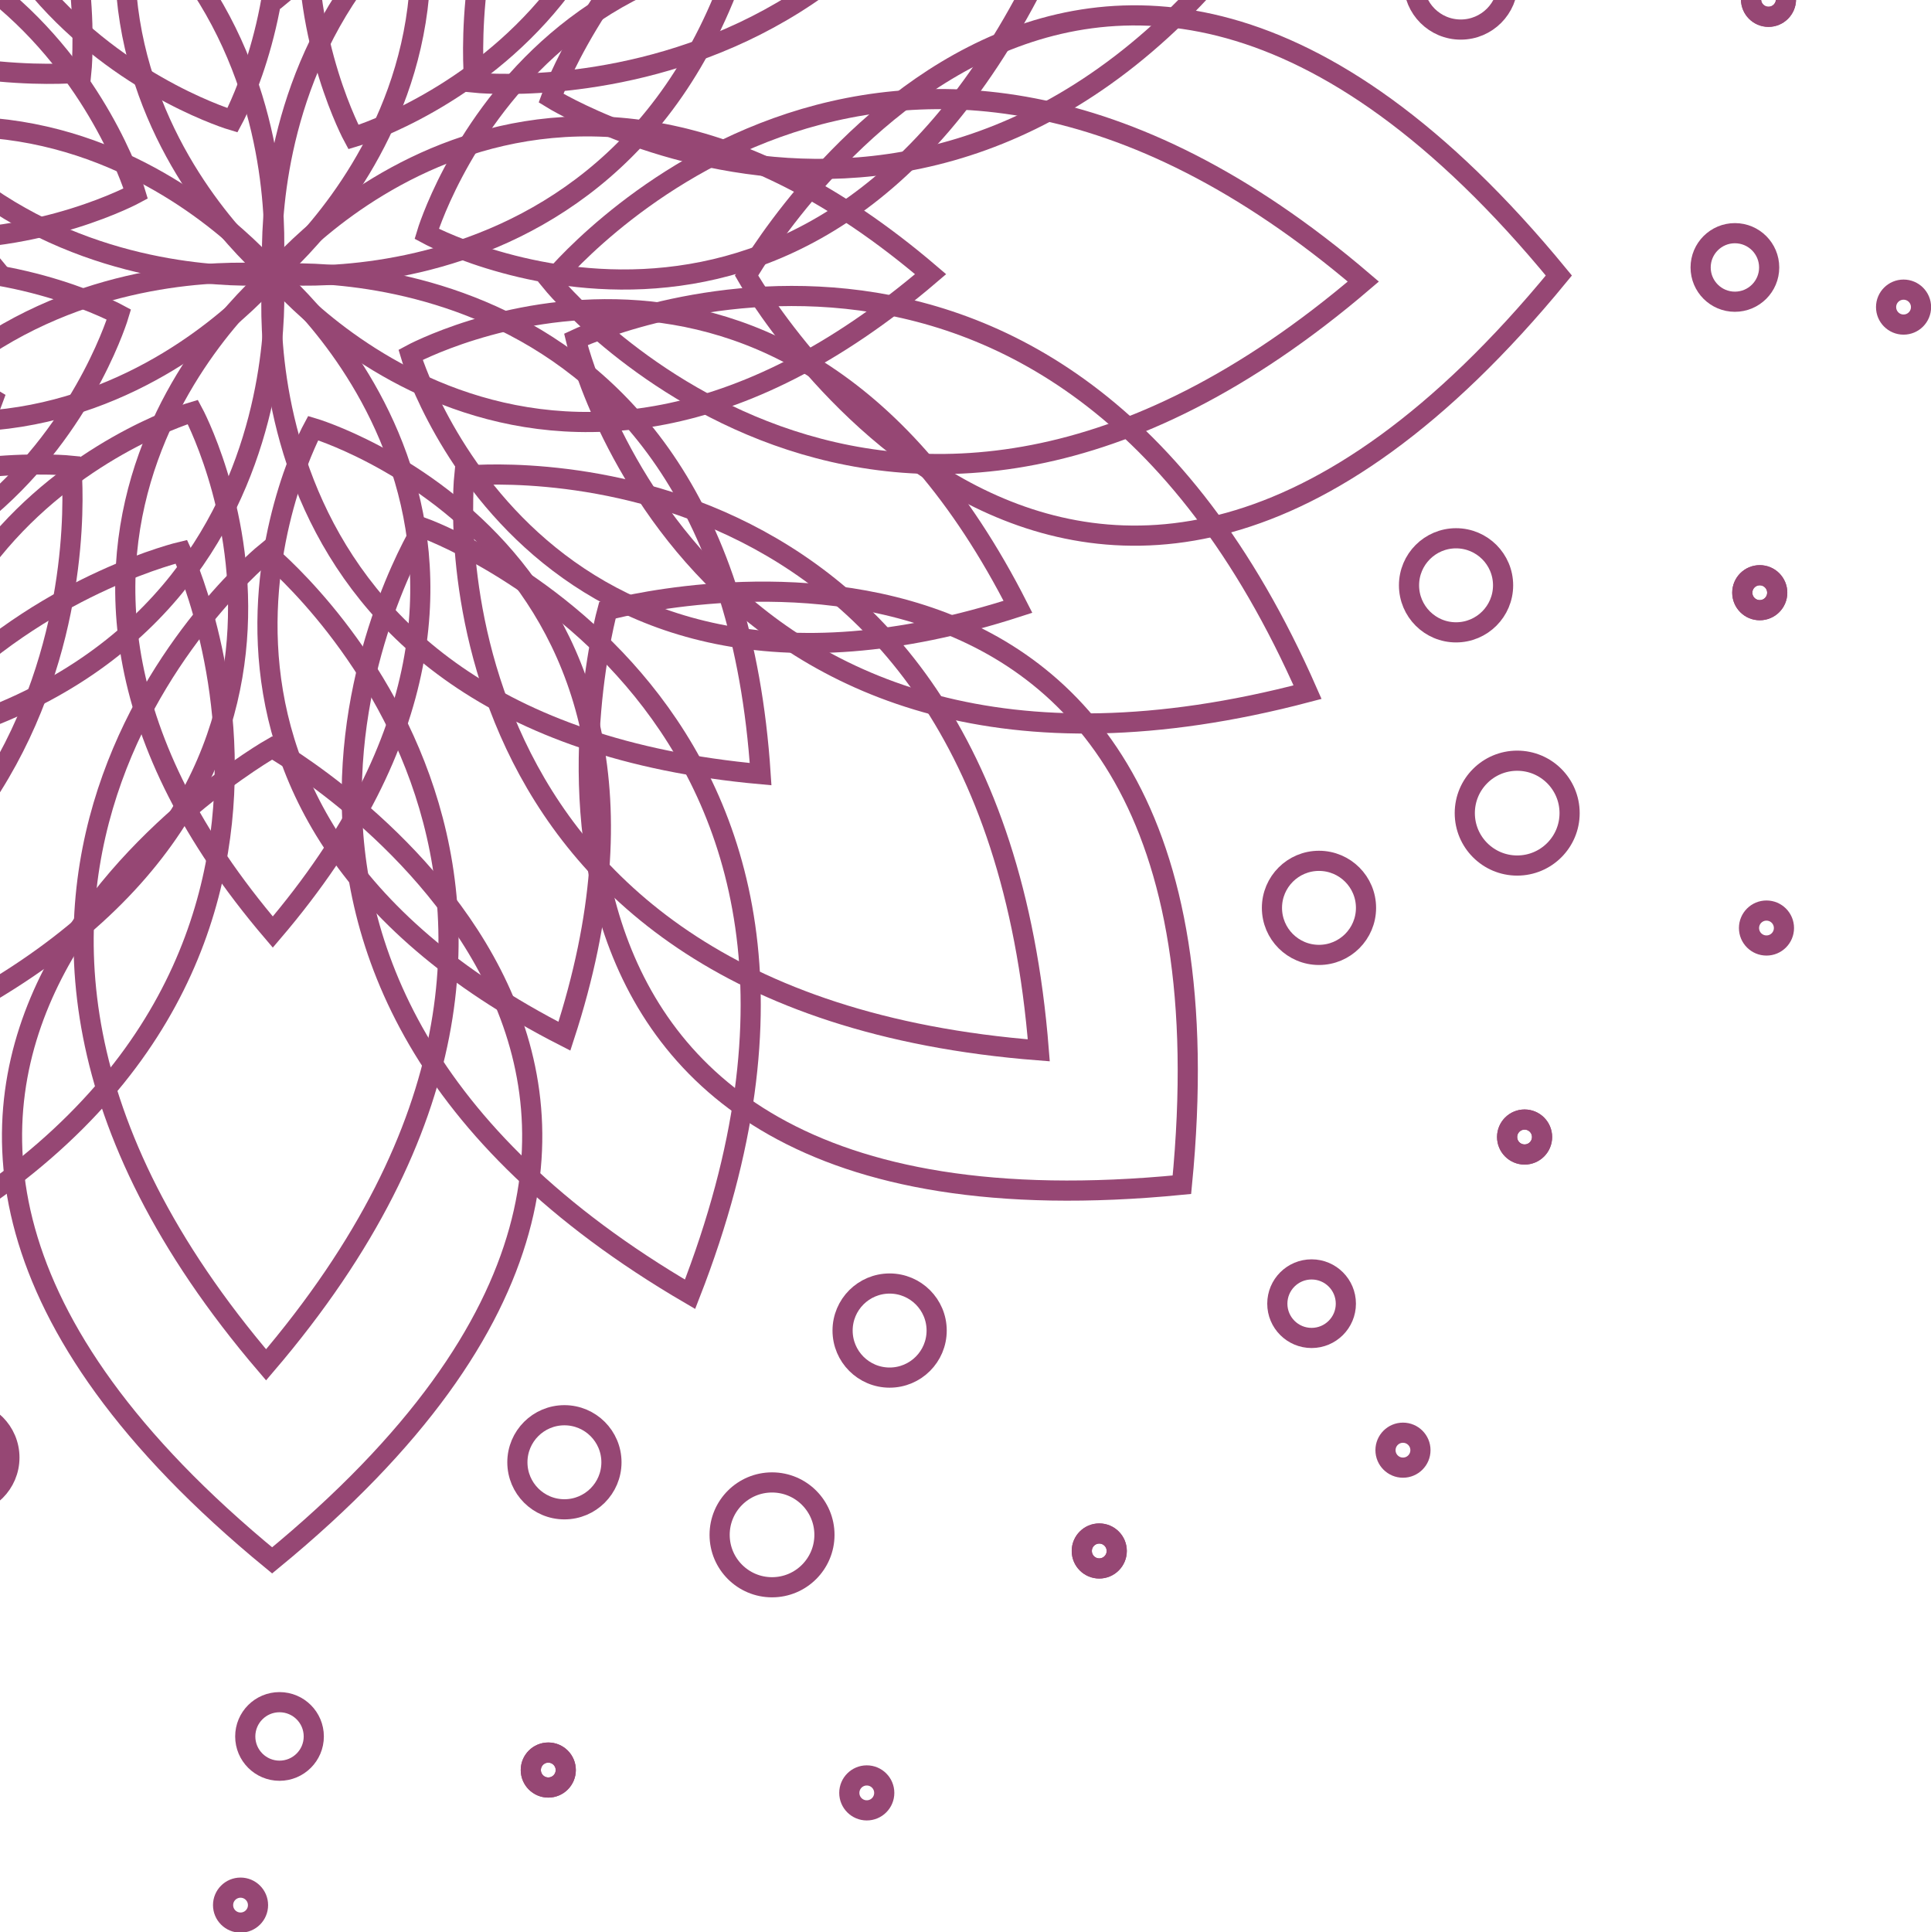
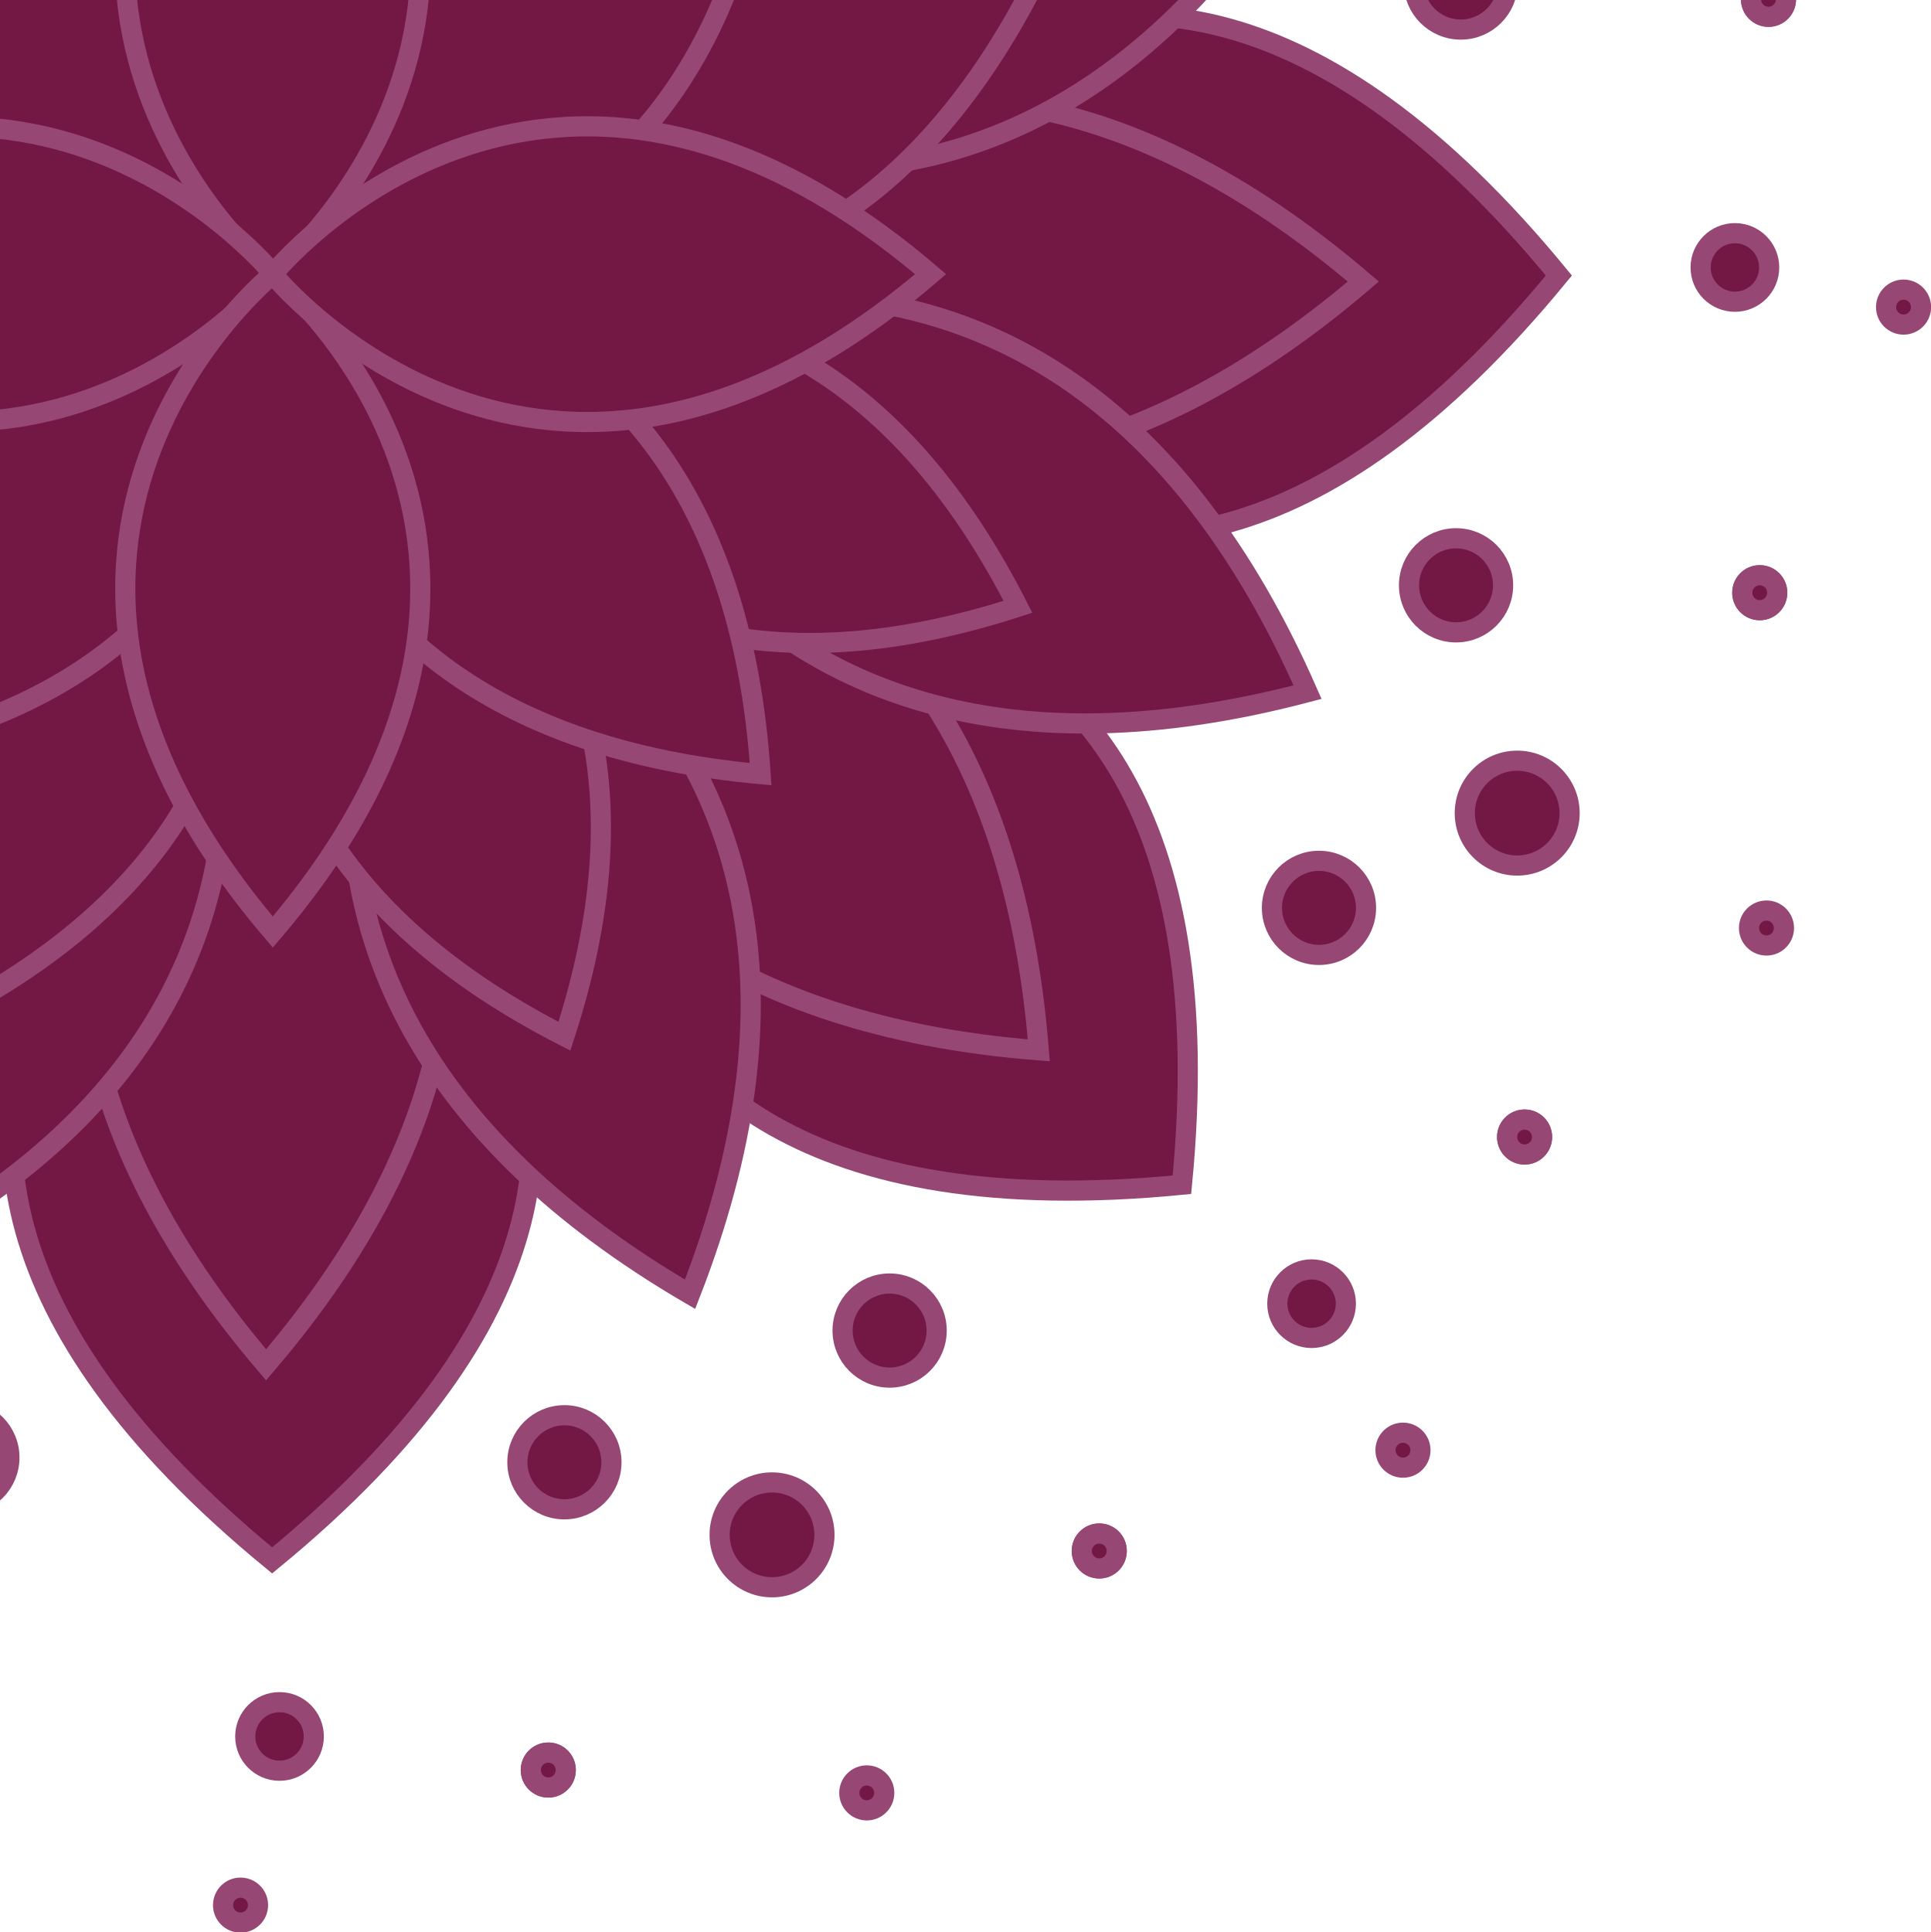
<svg xmlns="http://www.w3.org/2000/svg" version="1.1" id="Layer_1" x="0px" y="0px" viewBox="0 0 287.3 287.5" style="enable-background:new 0 0 287.3 287.5;" xml:space="preserve">
  <style type="text/css">
- 	.st0{fill:none;stroke:#964774;stroke-width:3;stroke-miterlimit:10;}
- </style>
+ 	.st0{fill:#731745;stroke:#964774;stroke-width:3;stroke-miterlimit:10;}
+ 	</style>
  <g id="Layer_2_1_">
    <g id="BG">
      <path class="st0" d="M40.5,232.2c87.1-71.5,0-120.9,0-120.9S-46.6,160.7,40.5,232.2z" />
      <path class="st0" d="M175.9,176.3c11-112.1-85.5-85.5-85.5-85.5S63.7,187.3,175.9,176.3z" />
      <path class="st0" d="M232,41c-71.5-87.1-120.9,0-120.9,0S160.5,128.1,232,41z" />
      <path class="st0" d="M41.7-121.5c-61.1,71.5,0,120.9,0,120.9S102.8-50,41.7-121.5z" />
      <path class="st0" d="M-73.4-74.7c7.4,93.8,85.5,85.5,85.5,85.5S20.4-67.3-73.4-74.7z" />
      <path class="st0" d="M-121.7,39.8c71.5,61.1,120.9,0,120.9,0S-50.2-21.3-121.7,39.8z" />
      <path class="st0" d="M-74.9,154.8c93.8-7.4,85.5-85.5,85.5-85.5S-67.5,61.1-74.9,154.8z" />
      <path class="st0" d="M39.6,203.1c61.1-71.5,0-120.9,0-120.9S-21.5,131.6,39.6,203.1z" />
      <path class="st0" d="M154.6,156.3c-7.4-93.8-85.5-85.5-85.5-85.5S60.9,149,154.6,156.3z" />
      <path class="st0" d="M202.9,41.9c-71.5-61.1-120.9,0-120.9,0S131.4,103,202.9,41.9z" />
      <path class="st0" d="M156.1-73.2c-93.8,7.4-85.5,85.5-85.5,85.5S148.8,20.6,156.1-73.2z" />
      <path class="st0" d="M-115.2,99.2C-27.5,133.4-1,59.4-1,59.4S-67.8,17.9-115.2,99.2z" />
      <path class="st0" d="M-25.6,191C60.6,153.2,27,82.1,27,82.1S-49.5,100.1-25.6,191z" />
      <path class="st0" d="M102.7,192.6C136.9,105,62.9,78.5,62.9,78.5S21.5,145.2,102.7,192.6z" />
      <path class="st0" d="M194.6,103C156.8,16.9,85.7,50.5,85.7,50.5S103.6,127,194.6,103z" />
      <path class="st0" d="M196.2-25.3C108.5-59.4,82,14.6,82,14.6S148.8,56,196.2-25.3z" />
      <path class="st0" d="M-2.8-72.5C-26.4-0.2,34.6,17.9,34.6,17.9S65-37.9-2.8-72.5z" />
      <path class="st0" d="M-70.2-8.7c34.5,67.9,90.4,37.5,90.4,37.5S2.2-32.1-70.2-8.7z" />
      <path class="st0" d="M-72.7,84.2c72.4,23.6,90.4-37.4,90.4-37.4S-38.1,16.4-72.7,84.2z" />
      <path class="st0" d="M-8.9,151.7C59,117.2,28.7,61.3,28.7,61.3S-32.3,79.2-8.9,151.7z" />
      <path class="st0" d="M84,154.2c23.6-72.4-37.4-90.5-37.4-90.5S16.2,119.6,84,154.2z" />
      <path class="st0" d="M151.5,90.3C117,22.4,61.1,52.8,61.1,52.8S79,113.8,151.5,90.3z" />
      <path class="st0" d="M154-2.6C81.6-26.2,63.5,34.8,63.5,34.8S119.4,65.2,154-2.6z" />
      <path class="st0" d="M90.1-70C22.2-35.5,52.6,20.4,52.6,20.4S113.6,2.4,90.1-70z" />
      <path class="st0" d="M-32-33.5c5.4,80.7,72.6,74.4,72.6,74.4S48.5-26.3-32-33.5z" />
      <path class="st0" d="M-33.7,113.4c80.7-5.3,74.4-72.6,74.4-72.6S-26.5,32.9-33.7,113.4z" />
      <path class="st0" d="M113.2,115.2c-5.3-80.7-72.6-74.4-72.6-74.4S32.7,107.9,113.2,115.2z" />
      <path class="st0" d="M115-31.8c-80.7,5.4-74.4,72.6-74.4,72.6S107.7,48.7,115-31.8z" />
      <circle class="st0" cx="114.9" cy="228.4" r="7.8" />
      <circle class="st0" cx="225.8" cy="121" r="7.8" />
      <circle class="st0" cx="81.6" cy="263.4" r="2.6" />
      <circle class="st0" cx="163.6" cy="230.8" r="2.6" />
      <circle class="st0" cx="226.9" cy="169.2" r="2.6" />
      <circle class="st0" cx="261.9" cy="88.2" r="2.6" />
      <circle class="st0" cx="263.2" cy="-0.1" r="2.6" />
      <circle class="st0" cx="41.6" cy="258.4" r="5.1" />
      <circle class="st0" cx="195.2" cy="194" r="5.1" />
      <circle class="st0" cx="258.2" cy="39.8" r="5.1" />
      <circle class="st0" cx="81.6" cy="263.4" r="2.6" />
      <circle class="st0" cx="163.6" cy="230.8" r="2.6" />
      <circle class="st0" cx="226.9" cy="169.2" r="2.6" />
      <circle class="st0" cx="261.9" cy="88.2" r="2.6" />
      <circle class="st0" cx="263.2" cy="-0.1" r="2.6" />
      <circle class="st0" cx="35.8" cy="283.5" r="2.6" />
      <circle class="st0" cx="129" cy="266.8" r="2.6" />
      <circle class="st0" cx="208.8" cy="215.8" r="2.6" />
      <circle class="st0" cx="262.9" cy="138.1" r="2.6" />
      <circle class="st0" cx="283.3" cy="45.7" r="2.6" />
      <path class="st0" d="M40.6-57c-49.5,57.9,0,97.9,0,97.9S90.1,0.8,40.6-57z" />
      <path class="st0" d="M-57.2,40.8c57.9,49.4,97.9,0,97.9,0S0.6-8.6-57.2,40.8z" />
      <path class="st0" d="M40.6,138.7c49.4-57.9,0-97.9,0-97.9S-8.8,80.8,40.6,138.7z" />
      <path class="st0" d="M138.5,40.8c-57.9-49.5-97.9,0-97.9,0S80.6,90.3,138.5,40.8z" />
      <circle class="st0" cx="-5.6" cy="216.9" r="7" />
      <circle class="st0" cx="132.4" cy="198" r="7" />
      <circle class="st0" cx="216.7" cy="87.1" r="7" />
      <circle class="st0" cx="84" cy="217.6" r="7" />
      <circle class="st0" cx="196.3" cy="135.1" r="7" />
      <circle class="st0" cx="217.4" cy="-2.6" r="7" />
    </g>
  </g>
</svg>
